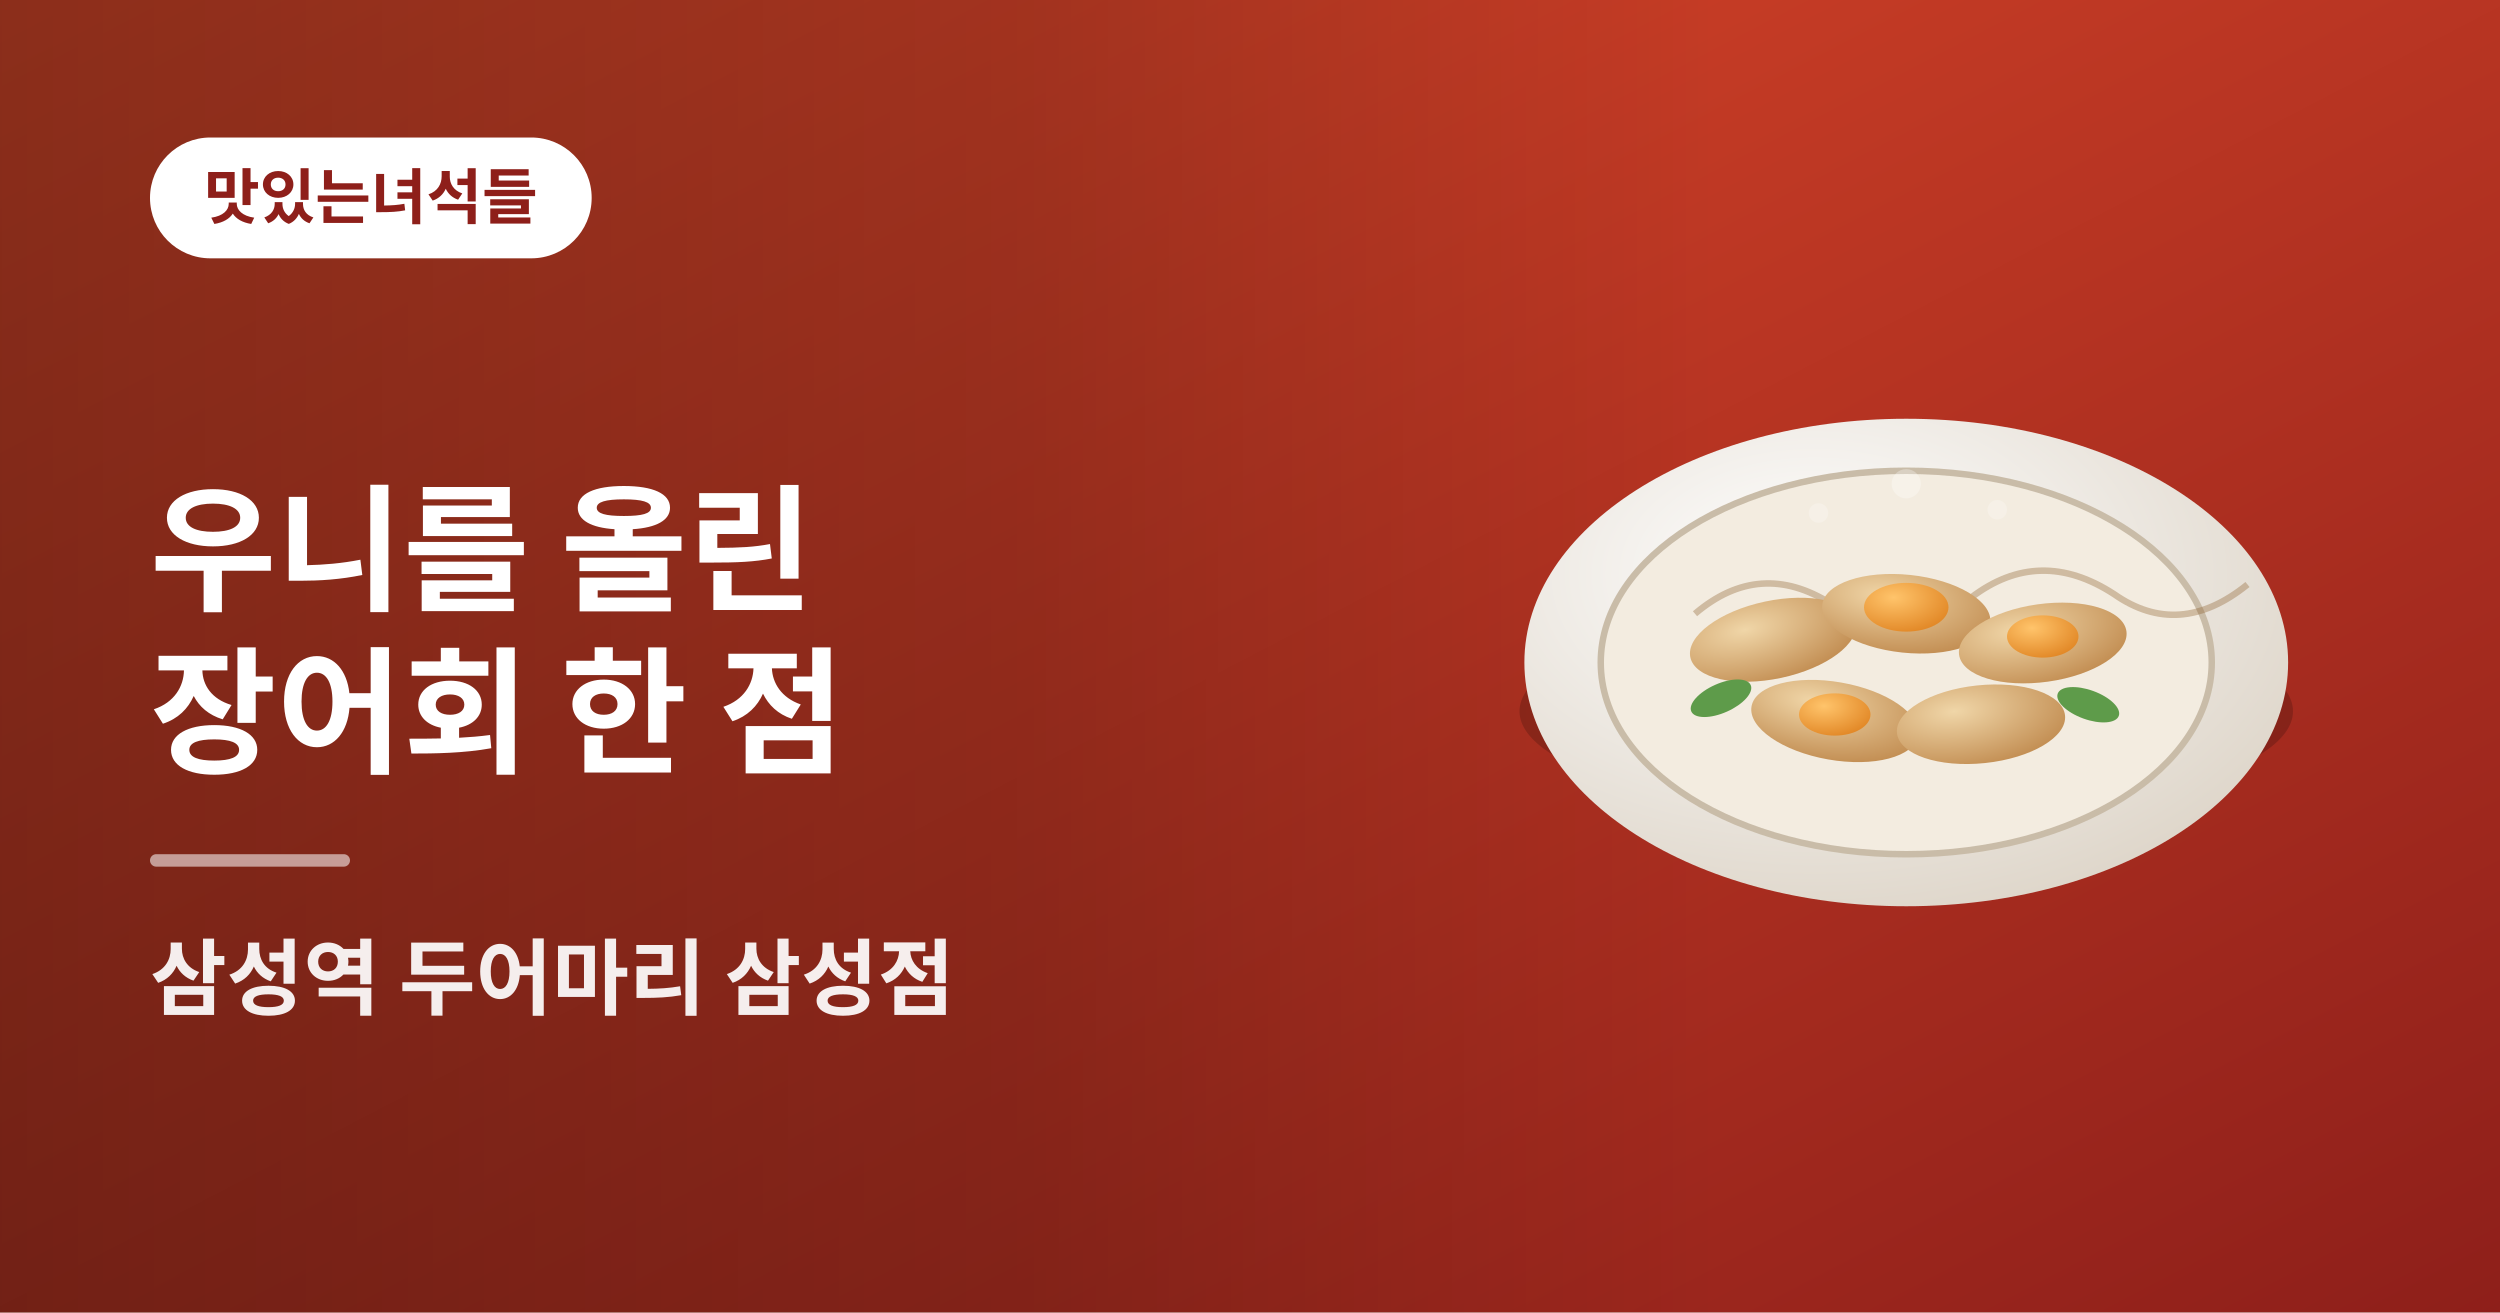
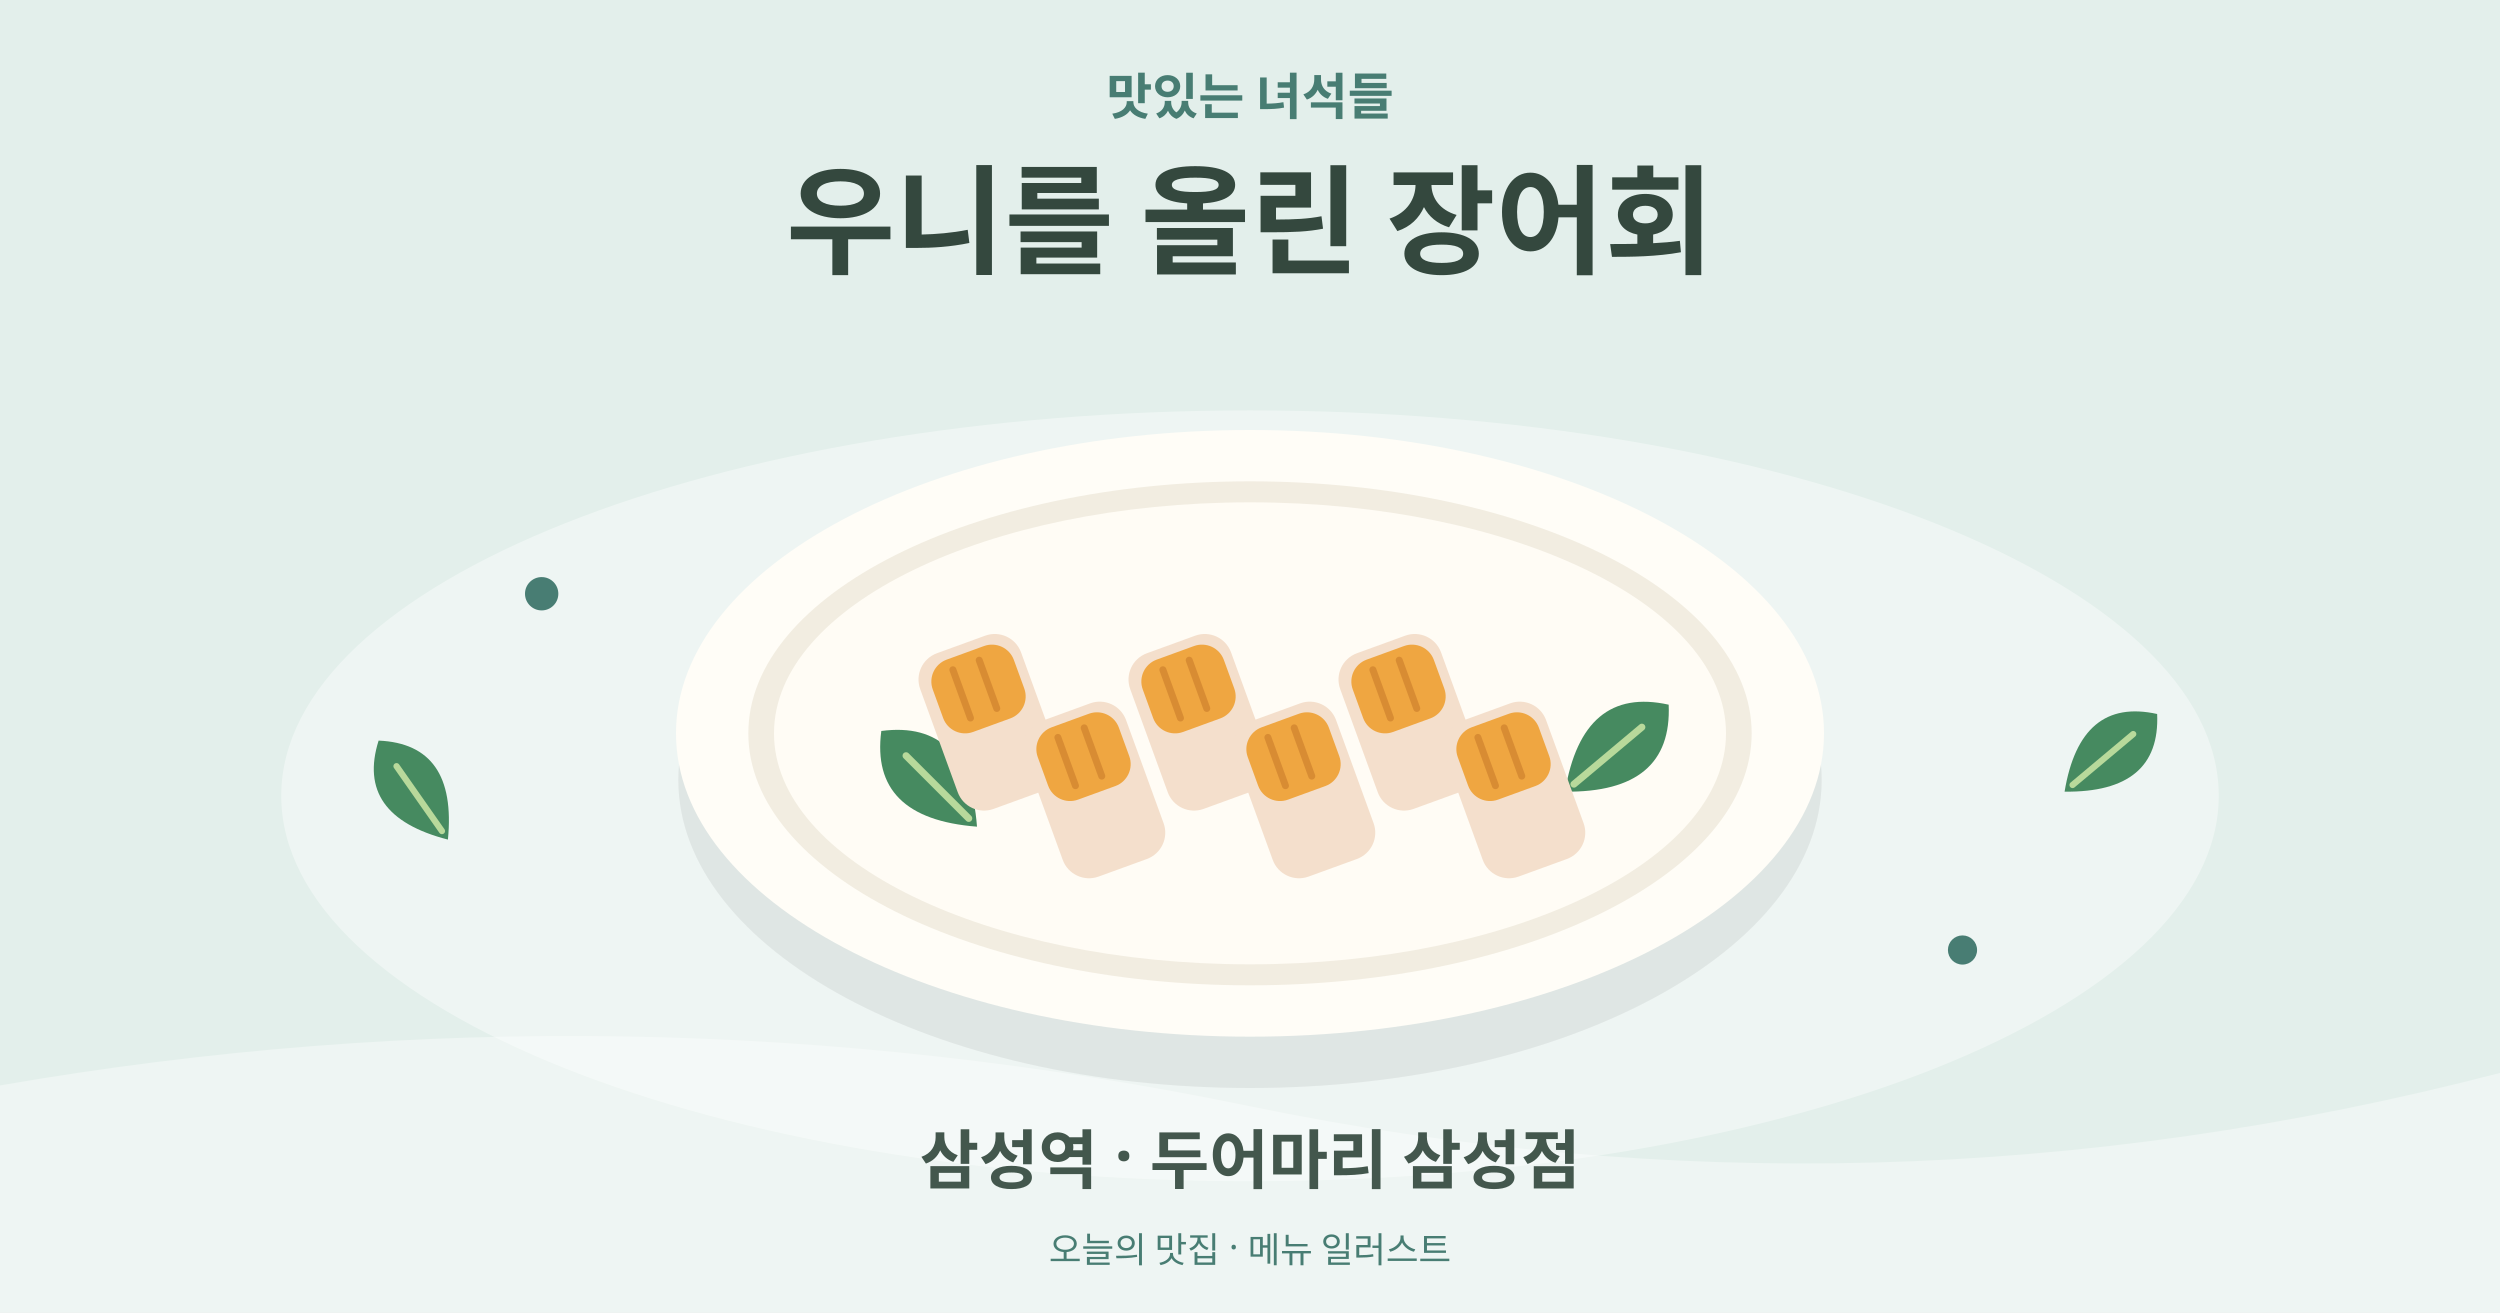
- <svg xmlns="http://www.w3.org/2000/svg" viewBox="0 0 1200 630" width="1200" height="630">
-   <defs>
-     <linearGradient id="bg" x1="0" y1="0" x2="1" y2="1">
-       <stop offset="0" stop-color="#E14A2B" />
-       <stop offset="1" stop-color="#8E1F1A" />
-     </linearGradient>
-     <linearGradient id="scrim" x1="0" y1="0" x2="1" y2="0">
-       <stop offset="0" stop-color="#000000" stop-opacity="0.38" />
-       <stop offset="0.6" stop-color="#000000" stop-opacity="0.22" />
-       <stop offset="1" stop-color="#000000" stop-opacity="0" />
-     </linearGradient>
-     <radialGradient id="plate" cx="0.38" cy="0.32" r="0.78">
-       <stop offset="0" stop-color="#FFFFFF" />
-       <stop offset="1" stop-color="#DCD3C6" />
-     </radialGradient>
-     <radialGradient id="eel" cx="0.35" cy="0.3" r="0.8">
-       <stop offset="0" stop-color="#F0D6A8" />
-       <stop offset="1" stop-color="#C08A4E" />
-     </radialGradient>
-     <radialGradient id="uni" cx="0.35" cy="0.3" r="0.8">
-       <stop offset="0" stop-color="#FFC46B" />
-       <stop offset="1" stop-color="#E08422" />
-     </radialGradient>
-   </defs>
-   <rect width="1200" height="630" fill="url(#bg)" />
-   <rect width="820" height="630" fill="url(#scrim)" />
-   <g transform="translate(915,318) scale(0.78) translate(-600,-330)">
-     <ellipse cx="600" cy="360" rx="238" ry="66" fill="#000000" opacity="0.18" />
-     <ellipse cx="600" cy="330" rx="235" ry="150" fill="url(#plate)" />
-     <ellipse cx="600" cy="330" rx="188" ry="118" fill="#F3ECE0" />
-     <ellipse cx="600" cy="330" rx="188" ry="118" fill="none" stroke="#C9BCA8" stroke-width="4" />
-     <path d="M470 300 q40 -34 84 -6 q44 28 86 -4 q42 -32 88 -2 q40 28 82 -6" fill="none" stroke="#8B5E2B" stroke-width="4" opacity="0.35" />
-     <g>
-       <ellipse cx="518" cy="316" rx="52" ry="24" fill="url(#eel)" transform="rotate(-12 518 316)" />
-       <ellipse cx="600" cy="300" rx="52" ry="24" fill="url(#eel)" transform="rotate(6 600 300)" />
-       <ellipse cx="684" cy="318" rx="52" ry="24" fill="url(#eel)" transform="rotate(-8 684 318)" />
-       <ellipse cx="556" cy="366" rx="52" ry="24" fill="url(#eel)" transform="rotate(10 556 366)" />
-       <ellipse cx="646" cy="368" rx="52" ry="24" fill="url(#eel)" transform="rotate(-6 646 368)" />
+ <svg xmlns="http://www.w3.org/2000/svg" width="1200" height="630" viewBox="0 0 1200 630" role="img" aria-labelledby="title desc">
+   <g font-family="'Malgun Gothic','Apple SD Gothic Neo',sans-serif">
+     <rect x="0" y="0" width="1200" height="630" rx="0" fill="#E3EFEB" />
+     <ellipse cx="600" cy="382" rx="465" ry="185" fill="#FFFFFF65" />
+     <path d="M0 521 Q300 469 600 531 T1200 515 V630 H0 Z" fill="#FFFFFF60" stroke="none" stroke-width="1" stroke-linecap="round" stroke-linejoin="round" />
+     <text x="600" y="55" text-anchor="middle" fill="#487D73" font-size="24" font-weight="700">맛있는 녀석들</text>
+     <text x="600" y="127" text-anchor="middle" fill="#34483E" font-size="57" font-weight="700">우니를 올린 장어회</text>
+     <g transform="translate(600 352) scale(1.12)">
+       <ellipse cx="0" cy="20" rx="245" ry="132" fill="#00000010" />
+       <ellipse cx="0" cy="0" rx="246" ry="130" fill="#FFFDF7" />
+       <ellipse cx="0" cy="0" rx="215" ry="108" fill="#F2EDE1" />
+       <ellipse cx="0" cy="0" rx="204" ry="99" fill="#FFFCF5" />
+       <g transform="translate(-117 40) rotate(-45)">
+         <path d="M0 0 Q-30 -35 0 -58 Q30 -35 0 0" fill="#468A60" stroke="none" stroke-width="1" stroke-linecap="round" stroke-linejoin="round" />
+         <path d="M0 -5 L0 -43" fill="none" stroke="#B8D99B" stroke-width="3" stroke-linecap="round" stroke-linejoin="round" />
+       </g>
+       <g transform="translate(135 25) rotate(50)">
+         <path d="M0 0 Q-30 -35 0 -58 Q30 -35 0 0" fill="#468A60" stroke="none" stroke-width="1" stroke-linecap="round" stroke-linejoin="round" />
+         <path d="M0 -5 L0 -43" fill="none" stroke="#B8D99B" stroke-width="3" stroke-linecap="round" stroke-linejoin="round" />
+       </g>
+       <g transform="translate(-114 -14) rotate(-20)">
+         <rect x="-24" y="-26" width="46" height="71" rx="12" fill="#F4DFCC" />
+         <rect x="-19" y="-22" width="37" height="33" rx="10" fill="#EFA641" />
+         <path d="M-8 -17 l0 22 M4 -17 l0 22" fill="none" stroke="#D88C33" stroke-width="3" stroke-linecap="round" stroke-linejoin="round" />
+       </g>
+       <g transform="translate(-69 15) rotate(-20)">
+         <rect x="-24" y="-26" width="46" height="71" rx="12" fill="#F4DFCC" />
+         <rect x="-19" y="-22" width="37" height="33" rx="10" fill="#EFA641" />
+         <path d="M-8 -17 l0 22 M4 -17 l0 22" fill="none" stroke="#D88C33" stroke-width="3" stroke-linecap="round" stroke-linejoin="round" />
+       </g>
+       <g transform="translate(-24 -14) rotate(-20)">
+         <rect x="-24" y="-26" width="46" height="71" rx="12" fill="#F4DFCC" />
+         <rect x="-19" y="-22" width="37" height="33" rx="10" fill="#EFA641" />
+         <path d="M-8 -17 l0 22 M4 -17 l0 22" fill="none" stroke="#D88C33" stroke-width="3" stroke-linecap="round" stroke-linejoin="round" />
+       </g>
+       <g transform="translate(21 15) rotate(-20)">
+         <rect x="-24" y="-26" width="46" height="71" rx="12" fill="#F4DFCC" />
+         <rect x="-19" y="-22" width="37" height="33" rx="10" fill="#EFA641" />
+         <path d="M-8 -17 l0 22 M4 -17 l0 22" fill="none" stroke="#D88C33" stroke-width="3" stroke-linecap="round" stroke-linejoin="round" />
+       </g>
+       <g transform="translate(66 -14) rotate(-20)">
+         <rect x="-24" y="-26" width="46" height="71" rx="12" fill="#F4DFCC" />
+         <rect x="-19" y="-22" width="37" height="33" rx="10" fill="#EFA641" />
+         <path d="M-8 -17 l0 22 M4 -17 l0 22" fill="none" stroke="#D88C33" stroke-width="3" stroke-linecap="round" stroke-linejoin="round" />
+       </g>
+       <g transform="translate(111 15) rotate(-20)">
+         <rect x="-24" y="-26" width="46" height="71" rx="12" fill="#F4DFCC" />
+         <rect x="-19" y="-22" width="37" height="33" rx="10" fill="#EFA641" />
+         <path d="M-8 -17 l0 22 M4 -17 l0 22" fill="none" stroke="#D88C33" stroke-width="3" stroke-linecap="round" stroke-linejoin="round" />
+       </g>
    </g>
-     <g fill="url(#uni)">
-       <ellipse cx="600" cy="296" rx="26" ry="15" />
-       <ellipse cx="556" cy="362" rx="22" ry="13" />
-       <ellipse cx="684" cy="314" rx="22" ry="13" />
+     <g transform="translate(215 403) rotate(-35)">
+       <path d="M0 0 Q-30 -35 0 -58 Q30 -35 0 0" fill="#468A60" stroke="none" stroke-width="1" stroke-linecap="round" stroke-linejoin="round" />
+       <path d="M0 -5 L0 -43" fill="none" stroke="#B8D99B" stroke-width="3" stroke-linecap="round" stroke-linejoin="round" />
    </g>
-     <g fill="#5E9B4A">
-       <ellipse cx="486" cy="352" rx="20" ry="9" transform="rotate(-24 486 352)" />
-       <ellipse cx="712" cy="356" rx="20" ry="9" transform="rotate(20 712 356)" />
+     <g transform="translate(991 380) rotate(50)">
+       <path d="M0 0 Q-30 -35 0 -58 Q30 -35 0 0" fill="#468A60" stroke="none" stroke-width="1" stroke-linecap="round" stroke-linejoin="round" />
+       <path d="M0 -5 L0 -43" fill="none" stroke="#B8D99B" stroke-width="3" stroke-linecap="round" stroke-linejoin="round" />
    </g>
-     <circle cx="600" cy="220" r="9" fill="#FFFFFF" opacity="0.30" />
-     <circle cx="546" cy="238" r="6" fill="#FFFFFF" opacity="0.22" />
-     <circle cx="656" cy="236" r="6" fill="#FFFFFF" opacity="0.22" />
+     <ellipse cx="260" cy="285" rx="8" ry="8" fill="#487D73" />
+     <ellipse cx="942" cy="456" rx="7" ry="7" fill="#487D73" />
+     <text x="600" y="568" text-anchor="middle" fill="#43574D" font-size="31" font-weight="600">삼성역 · 두어마리 삼성점</text>
+     <text x="600" y="606" text-anchor="middle" fill="#487D73" font-size="17" font-weight="400">오늘의 맛집 · 메뉴 일러스트</text>
  </g>
-   <rect x="72" y="66" width="212" height="58" rx="29" fill="#ffffff" />
-   <text x="178" y="105" text-anchor="middle" font-size="29" font-weight="700" fill="#8E1F1A" font-family="'Apple SD Gothic Neo','Malgun Gothic',sans-serif">맛있는녀석들</text>
-   <text x="72" y="288" font-size="66" font-weight="800" fill="#ffffff" font-family="'Apple SD Gothic Neo','Malgun Gothic',sans-serif">우니를 올린</text>
-   <text x="72" y="366" font-size="66" font-weight="800" fill="#ffffff" font-family="'Apple SD Gothic Neo','Malgun Gothic',sans-serif">장어회 한 점</text>
-   <rect x="72" y="410" width="96" height="6" rx="3" fill="#ffffff" opacity="0.55" />
-   <text x="72" y="484" font-size="40" font-weight="600" fill="#ffffff" opacity="0.92" font-family="'Apple SD Gothic Neo','Malgun Gothic',sans-serif">삼성역 두어마리 삼성점</text>
</svg>
